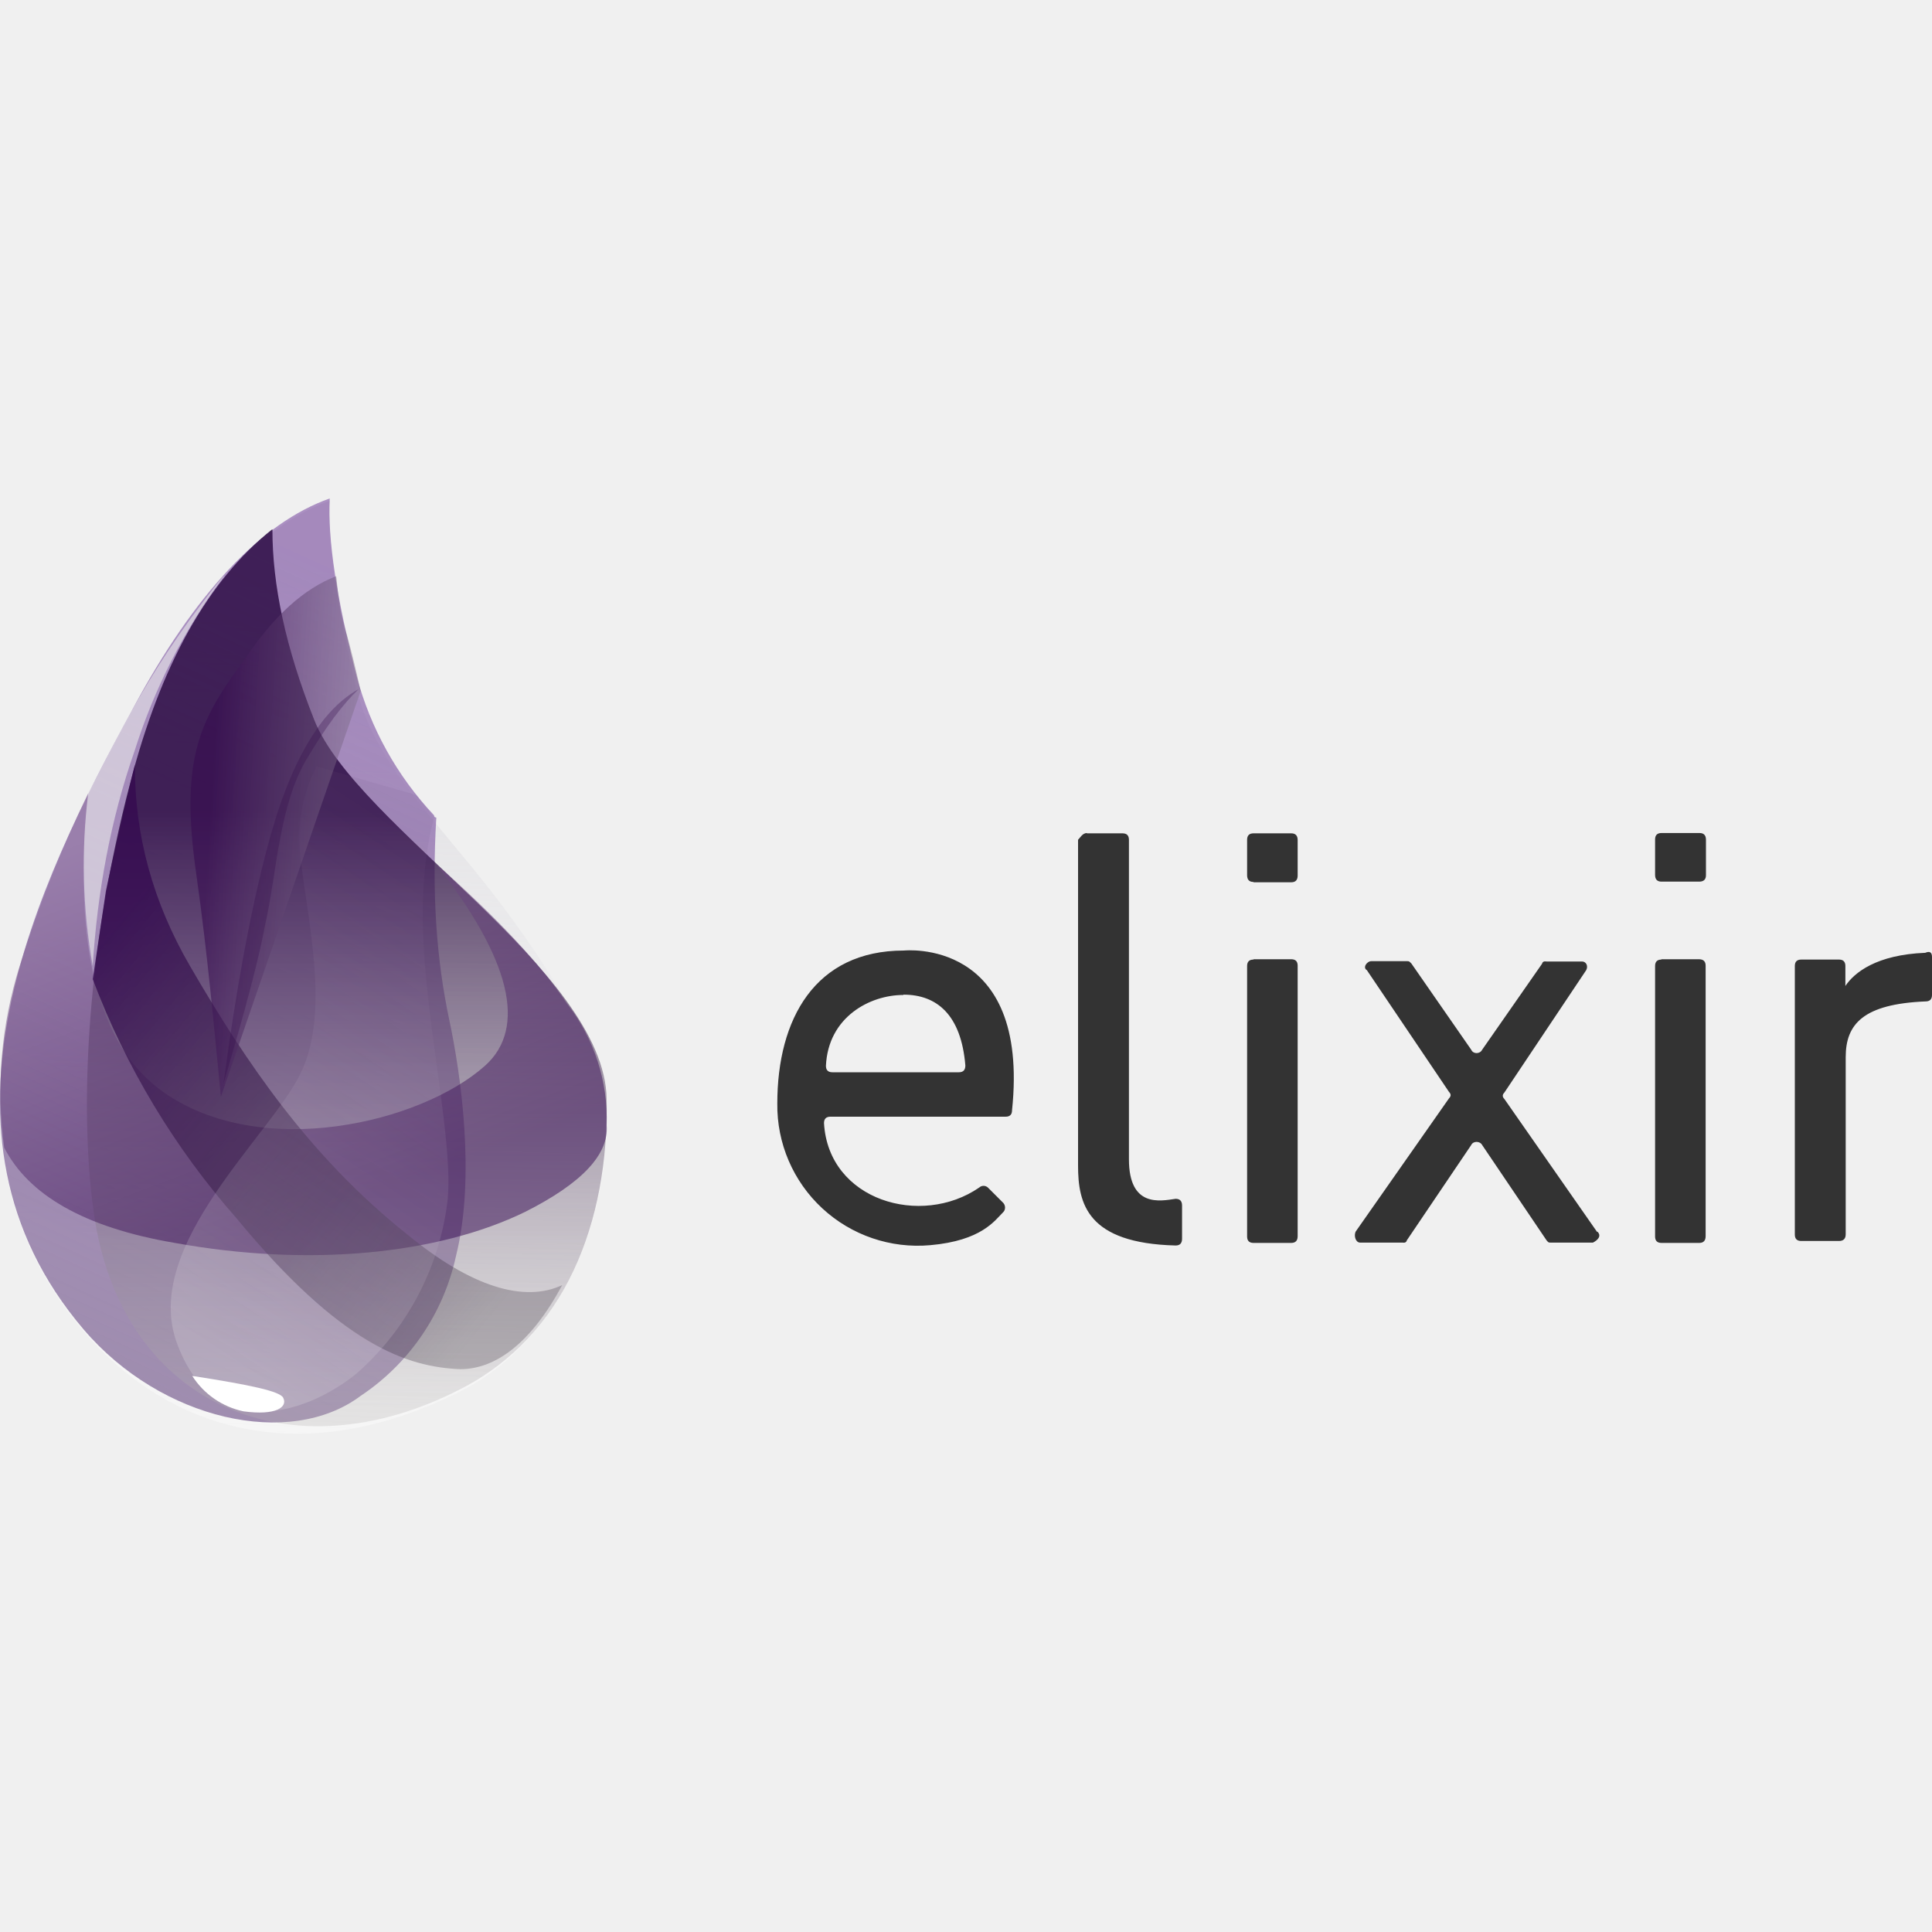
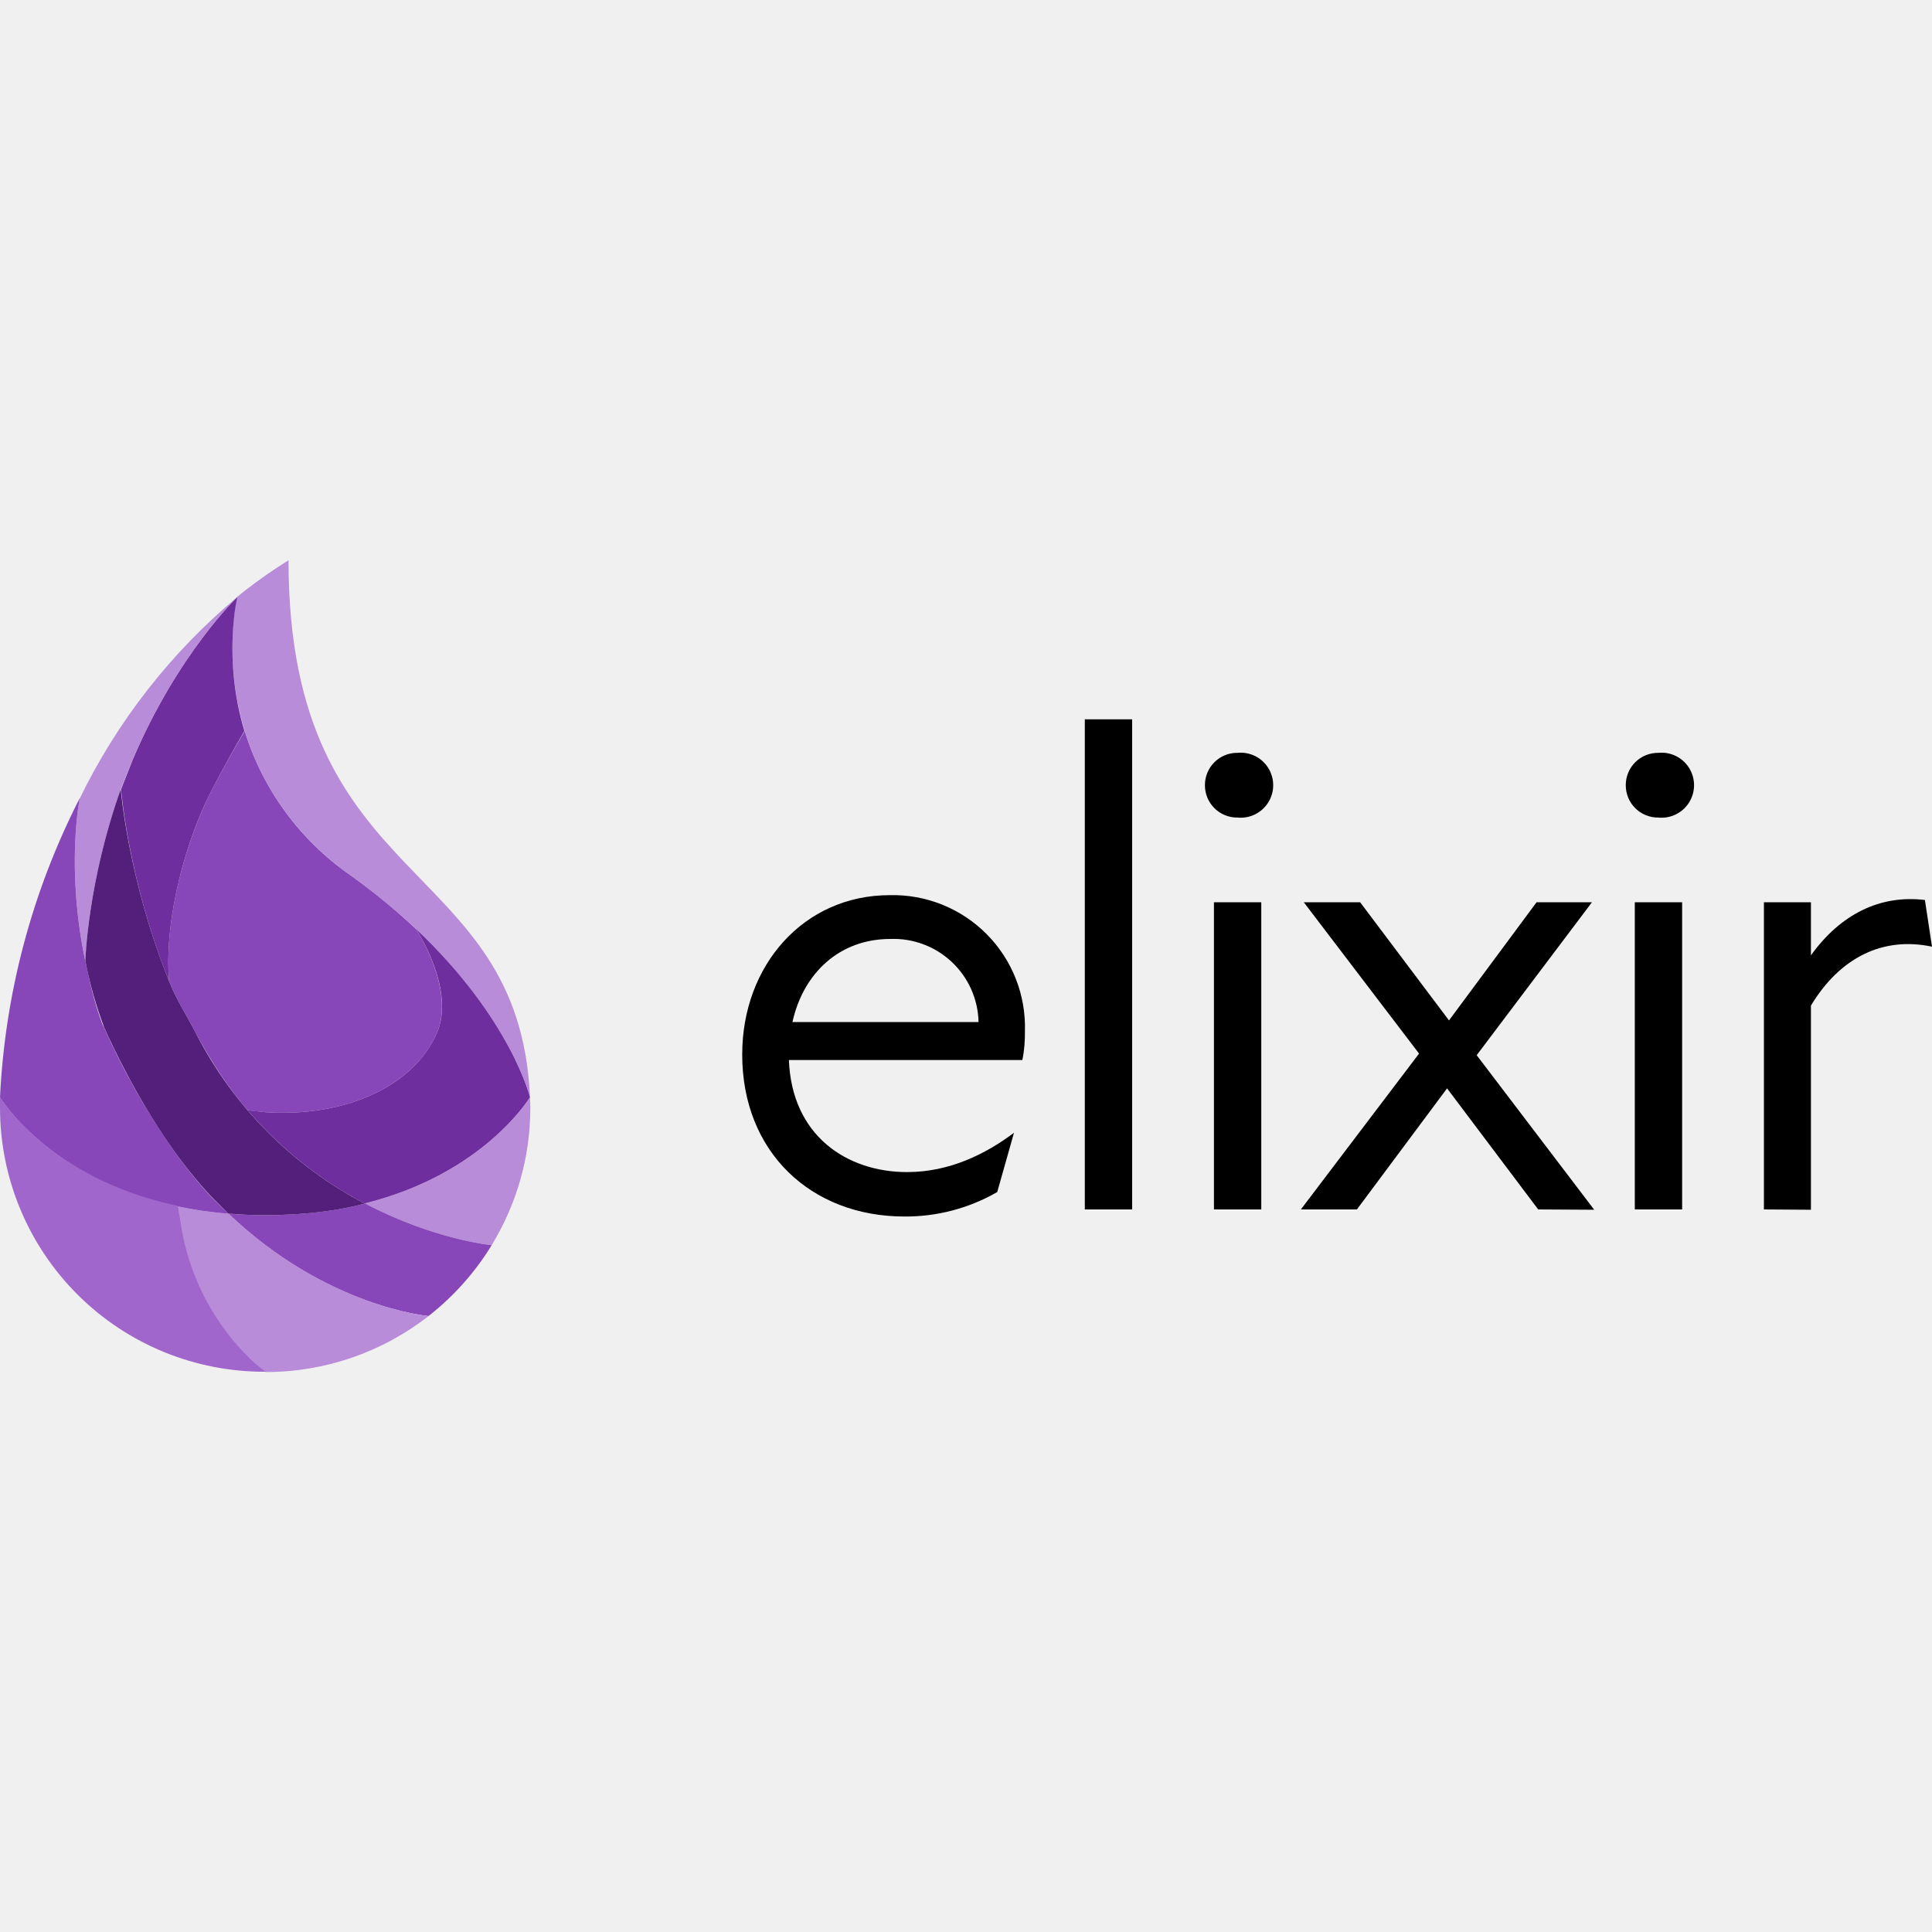
<svg xmlns="http://www.w3.org/2000/svg" fill="none" viewBox="0 0 600 600">
-   <g clip-path="url(#devicon-elixir-8-a)">
-     <path fill="url(#devicon-elixir-9-b)" fill-rule="evenodd" d="M102.4 155.5C81.1 163 61.1 185 41.2 220.8 11.6 275.2-26.3 352.3 26 413.5c24.1 28.3 64.7 44.8 117 18.6 42-21.3 54.4-82.6 38.6-110.8-31.7-59.2-63.4-73.6-71.6-110.1q-8.5-37.2-7.6-55.7" clip-rule="evenodd" />
-     <path fill="url(#devicon-elixir-10-c)" fill-rule="evenodd" d="M102.4 154.8c-21.3 7.5-42 29.6-61.2 65.4C11.6 274.5-26.3 351.6 26 412.9c24.1 28.2 64 37.1 86 20.6a70 70 0 0 0 29.6-43.4c6.2-24.7 1.4-57-2-73-4.1-19.2-5.5-39.8-4.1-63.2 0 0-.7 0-.7-.7a101 101 0 0 1-24.1-43.4q-9.3-36.2-8.3-55" clip-rule="evenodd" />
-     <path fill="url(#devicon-elixir-11-d)" fill-rule="evenodd" d="M84.5 164.4q-29.8 23.7-44 78.5c-14.5 55-15.8 106-11 136.2C39 437 90.7 458.3 143 431.4c32.4-16.5 46.1-51.6 45.4-90.1-.6-40-77.7-84.7-90.8-117.7-9-22.7-13-42-13-59.2" clip-rule="evenodd" />
-     <path fill="url(#devicon-elixir-12-e)" fill-rule="evenodd" d="M134.8 267.6c24 30.3 28.9 51.7 15.8 63.4-20 17.8-69.5 29.5-99.8 8.2q-30.7-21.6-23.4-92.9A396 396 0 0 0 6.1 300a130 130 0 0 0-4.8 56.4C8.8 371 26 381.2 54.3 386c42 7.6 81.8 3.5 108.7-9.6 17.9-9 26.1-18 25.4-26.9a58 58 0 0 0-12.3-37.8q-12.4-18.5-41.3-44" clip-rule="evenodd" />
-     <path fill="url(#devicon-elixir-13-f)" fill-rule="evenodd" d="M41.9 237.4Q41.7 270.2 59 300c17.2 29.6 37.1 59.2 67.4 83.3 20 16.5 36.5 21.3 48.2 15.8C165 417 154 425.2 143 425.2c-16.5-.6-37.1-7.5-69.5-46.8a241 241 0 0 1-44.7-74.3l4.1-27.5q2.8-13.4 9-39.2" clip-rule="evenodd" />
-     <path fill="url(#devicon-elixir-14-g)" fill-rule="evenodd" d="M93.5 267.6c2 18 9 46.8 0 65.4-9 19.3-49.6 53.7-38.6 84s38.6 23.4 55.8 9.6a85 85 0 0 0 28.2-53c2-15.8-4.8-46.8-6.9-73.6-1.4-18-.7-33 2.8-46.1l-5.5-7-31-8.9a49 49 0 0 0-4.8 29.6" clip-rule="evenodd" />
-     <path fill="url(#devicon-elixir-15-h)" fill-rule="evenodd" d="M104.5 178.9c-10.3 4-19.3 12.3-28.2 25.4C62.5 223 55.6 234.6 61 271.8c3.5 24.7 5.5 47.5 7.6 68.8l43.4-126a324 324 0 0 0-4.2-17.2c-2-6.2-2.7-11.7-3.4-18.5" clip-rule="evenodd" />
-     <path fill="#330A4C" fill-opacity=".3" fill-rule="evenodd" d="M111.4 214c-11 6.1-19.3 20-25.5 39.2q-9.3 29.8-16.5 83.3 10.2-34.2 13-49.6c3.5-15.1 4.2-37.2 13.1-51.6Q104 221 111.4 214" clip-rule="evenodd" />
-     <path fill="#fff" fill-rule="evenodd" d="M59.7 427.3c18 2.8 27.6 4.8 28.3 6.9 1.3 2.7-2.1 5.5-12.4 4.1a25 25 0 0 1-15.9-11" clip-rule="evenodd" />
-     <path fill="#EDEDED" fill-opacity=".6" fill-rule="evenodd" d="M69.4 178.9a285 285 0 0 0-26.2 37.8c-7.5 13-12.4 23.4-15.8 29.6a179 179 0 0 0 1.4 53.7c1.4-22.7 5.5-45.4 13-66.8A183 183 0 0 1 69.5 179" clip-rule="evenodd" />
-     <path fill="#333" d="M258 346.8h54.3q2 0 2-2c5.6-53.8-33.6-49.6-33.6-49.6-27.6 0-39.3 21.3-39.3 47.5a43.6 43.6 0 0 0 47.5 44c15.9-1.4 20-7.6 22.7-10.3.7-.7.7-2 0-2.8l-4.8-4.8a2 2 0 0 0-2.7 0c-18 12.4-46.8 4.1-48.2-20q0-2 2-2m22.7-37.9c10.3 0 17.9 6.2 19.2 22q0 2.1-2 2.1h-39.3q-2 0-2-2c.7-15.2 13.7-22 24-22m57-50.2h11.1q2 0 2 2V360c0 15.1 9.7 13 14.5 12.3q2 0 2 2.1v10.3q0 2.1-2 2.1c-27.5-.7-30.3-13-30.3-24.8V260.8c.7-.7 1.4-2.1 2.8-2.1m51.7 39.2H401q2 0 2 2v84q0 2.1-2 2.1h-11.7q-2 0-2-2v-84q0-2 2-2m0-24H401q2 0 2-2.1v-11q0-2.1-2-2.1h-11.7q-2 0-2 2v11q0 2.1 2 2.1m126.6 24h11.7q2.1 0 2.1 2v84q0 2.1-2 2.1H516q-2 0-2-2v-84q0-2 2-2m84-.7V309q0 2-2 2c-19.3.8-24.8 7-24.8 17.3v55q0 2.1-2.1 2.1h-11.7q-2 0-2-2V300q0-2 2-2h11.7q2 0 2 2v6.2c2.8-4.2 9.7-9.7 24.8-10.3q2.1-.9 2.1 1.3m-84-23.4h11.7q2.1 0 2.1-2v-11q0-2.1-2-2.1H516q-2 0-2 2v11q0 2.1 2 2.1m-20 108.8-28.8-41.3q-1-1 0-2l25.4-38c.7-1.3 0-2.7-1.3-2.7h-11q-1.2-.2-1.4.7L460.3 326c-.7 1.4-2.8 1.4-3.4 0l-18.6-26.8c-.7-.7-.7-.7-1.4-.7h-11c-1.4 0-2.8 2-1.4 2.8l25.5 37.8q1 1 0 2l-29 41.4c-.6 1.3 0 3.4 1.4 3.4h13.1q1.2.2 1.4-.7l20-29.6c.6-1.3 2.7-1.3 3.4 0l20 29.6c.6.7.6.7 1.3.7h13.1c1.4-.7 2.8-2 1.4-3.4" />
-   </g>
-   <defs>
-     <linearGradient id="devicon-elixir-9-b" x1="96.8" x2="86.7" y1="176.7" y2="445.5" gradientUnits="userSpaceOnUse">
-       <stop stop-color="#D9D8DC" />
-       <stop offset="1" stop-color="#fff" stop-opacity=".4" />
-     </linearGradient>
-     <linearGradient id="devicon-elixir-10-c" x1="93.1" x2="-12.5" y1="172.2" y2="403.6" gradientUnits="userSpaceOnUse">
-       <stop stop-color="#8D67AF" stop-opacity=".7" />
-       <stop offset="1" stop-color="#9F8DAF" />
-     </linearGradient>
-     <linearGradient id="devicon-elixir-11-d" x1="107.9" x2="107.9" y1="251.7" y2="437.8" gradientUnits="userSpaceOnUse">
-       <stop stop-color="#26053D" stop-opacity=".8" />
-       <stop offset="1" stop-color="#B7B4B4" stop-opacity=".3" />
-     </linearGradient>
-     <linearGradient id="devicon-elixir-12-e" x1="38.5" x2="85.9" y1="257" y2="382.5" gradientUnits="userSpaceOnUse">
-       <stop stop-color="#91739F" stop-opacity=".5" />
-       <stop offset="1" stop-color="#32054F" stop-opacity=".5" />
-     </linearGradient>
-     <linearGradient id="devicon-elixir-13-f" x1="145.6" x2="15.3" y1="418.8" y2="310.9" gradientUnits="userSpaceOnUse">
-       <stop stop-color="#463D49" stop-opacity=".3" />
-       <stop offset="1" stop-color="#340A50" stop-opacity=".8" />
-     </linearGradient>
-     <linearGradient id="devicon-elixir-14-g" x1="113.3" x2="21.4" y1="249.6" y2="389.4" gradientUnits="userSpaceOnUse">
-       <stop stop-color="#715383" stop-opacity=".1" />
-       <stop offset="1" stop-color="#F4F4F4" stop-opacity=".2" />
-     </linearGradient>
-     <linearGradient id="devicon-elixir-15-h" x1="128.6" x2="63.5" y1="284.2" y2="280.2" gradientUnits="userSpaceOnUse">
-       <stop stop-color="#A5A1A8" stop-opacity=".4" />
-       <stop offset="1" stop-color="#370C50" stop-opacity=".6" />
-     </linearGradient>
-     <clipPath id="devicon-elixir-8-a">
-       <path fill="#fff" d="M0 0h600v600H0z" />
-     </clipPath>
-   </defs>
+   <path fill="#8847B9" d="M129.2 288.5a199 199 0 0 0-20.5-16.8A85 85 0 0 1 76 227s-5.3 8.9-10.1 18.1c-7.8 15-15 39.5-13.4 59.6 2.4 6 5.2 10.1 8.4 16.3q7.3 13.7 16 23.8 2.7.4 5.5.6c23.9 1.6 45.6-7.4 53.2-24.4 6-13.7-6.4-32.5-6.4-32.5" />
+   <path fill="#B88CD9" d="M164.6 340.7c-3.5-75.5-75-62.9-75-166.7a156 156 0 0 0-16 11.4s-4.5 19 2.4 41.6a85 85 0 0 0 32.7 44.7q11.8 8.6 20.5 16.8c29.5 28 35.4 52.2 35.4 52.2" />
+   <path fill="#6E2E9E" d="M73.7 185.4S55.2 203 41.3 235.7l-3.7 9.4s2.2 28.1 14.9 59.6c-1.6-20 5.6-44.7 13.4-59.6 4.8-9.2 10-18.1 10-18.1-6.8-22.6-2.2-41.6-2.2-41.6" />
+   <path fill="#B88CD9" d="M73.7 185.4a190 190 0 0 0-49 62.7s-4.3 21.5 1.8 50.3c0 0 .7-24.4 11-53.3l3.8-9.4c14-32.7 32.4-50.3 32.4-50.3" />
+   <path fill="#8847B9" d="M24.7 248A228 228 0 0 0 0 340.8s15.2 25.4 55 33.9a124 124 0 0 0 16 2.3l-5.3-5.2q-7-7.6-12.8-16a227 227 0 0 1-20.5-36.5l-.7-1.5c-2.6-7.2-3.8-12.7-5.2-19.3-6.1-28.8-1.8-50.3-1.8-50.3" />
+   <path fill="#6E2E9E" d="M113.3 373.8c37.1-9.3 51.3-33 51.3-33s-5.9-24.4-35.4-52.3c0 0 12.5 18.8 6.4 32.5-7.6 17-29.3 26-53.2 24.4l-5.5-.6a123 123 0 0 0 36.4 29" />
+   <path fill="#B88CD9" d="m164.7 344-.1-3.3s-14.2 23.8-51.3 33c21.4 11.3 39.4 13 39.4 13 7.6-12.5 12-27 12-42.7" />
+   <path fill="#8847B9" d="M113.3 373.8q-13.4 3.5-31 3.6a142 142 0 0 1-11.4-.5c30.6 29.2 62.2 31.8 62.2 31.8a83 83 0 0 0 19.6-22s-18-1.7-39.4-13" />
+   <path fill="#B88CD9" d="M71 376.9a124 124 0 0 1-16-2.3q.7 4.8 1.6 8.8a72 72 0 0 0 25.8 42.7 82 82 0 0 0 50.7-17.4S101.5 406 71 376.9" />
+   <path fill="#A066CC" d="M0 344a82 82 0 0 0 82.5 82s-20-13.8-25.8-42.7l-1.5-8.8C15 366 0 340.7 0 340.7z" />
+   <path fill="#531F7A" d="M82.4 377.4q17.6-.1 30.9-3.6A123 123 0 0 1 60.9 321c-3.2-6.2-6-10.3-8.4-16.3-12.7-31.5-15-59.6-15-59.6-10.3 28.9-11 53.3-11 53.3a125 125 0 0 0 5.9 20.8c2.2 4.9 9.5 20.8 20.5 36.6a144 144 0 0 0 12.8 15.9l5.2 5.2 1.6.1q4.8.4 9.9.4" />
+   <path fill="#000" d="M547.8 375.6v-95.4h14.6v16.5c9.1-12.7 21.4-18.9 35.4-17.2L600 294c-15.1-3.2-28.5 3.2-37.6 18.3v63.4zm-40.1 0v-95.4h14.7v95.4zm-2.8-131.8a10 10 0 0 1 10.1-10 10.1 10.1 0 1 1 0 20.1 10 10 0 0 1-10.1-10m-27.2 131.7L449.4 338l-28 37.6H404l36.7-48.4-35.8-47h17.5l27.6 36.7 27.2-36.7h17.2l-35.8 47.5 36.5 48zm-100.7 0v-95.4h14.7v95.4zm-2.8-131.8a10 10 0 0 1 10.1-10 10.1 10.1 0 1 1 0 20.1 10 10 0 0 1-10.1-10m-37.3 131.7V223.4h14.7v152.2zm-56 2.2c-29 0-50.4-20-50.4-50.3 0-27.8 19.2-49.5 45.8-49.5a41 41 0 0 1 42 42.2c0 3-.1 5.5-.8 9H245c.9 23.6 18.1 34.8 36.7 34.8 13.2 0 24.4-5.6 33.2-12.2l-5.2 18.4a57 57 0 0 1-28.9 7.6m-34.7-60.4h57.8a26.4 26.4 0 0 0-27.4-25.8c-15.7 0-27 10.5-30.4 25.8" />
</svg>
